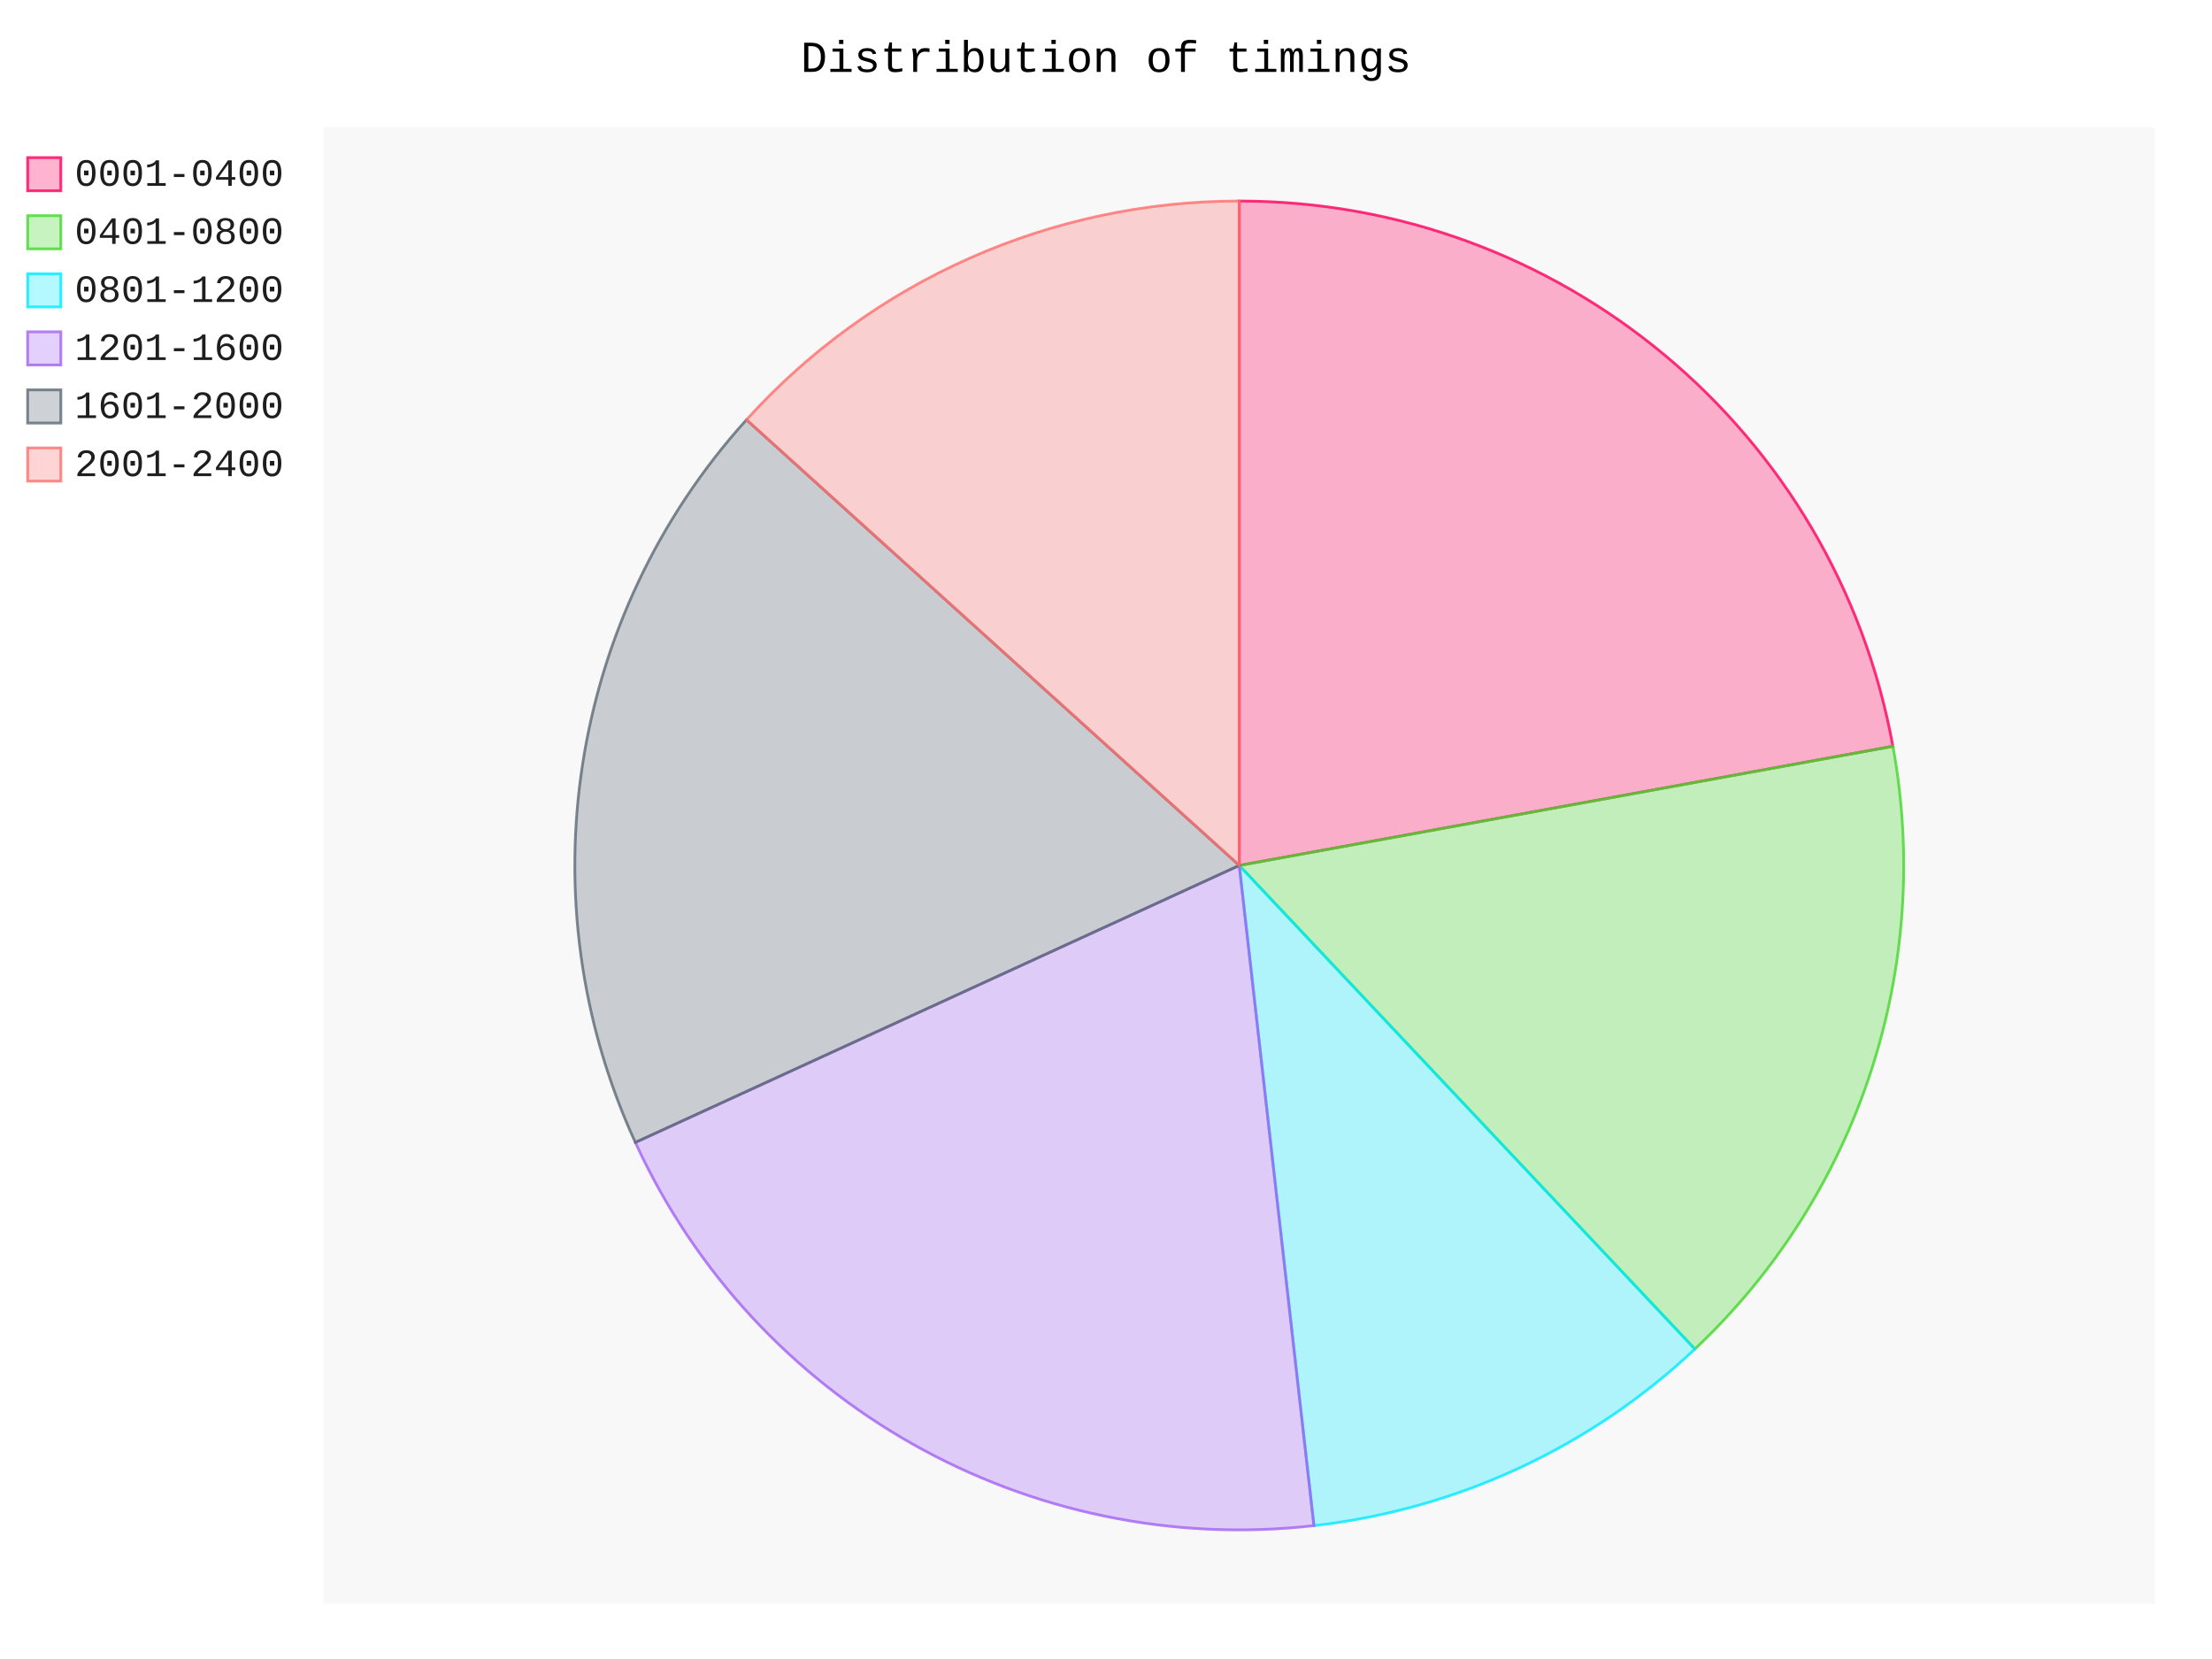
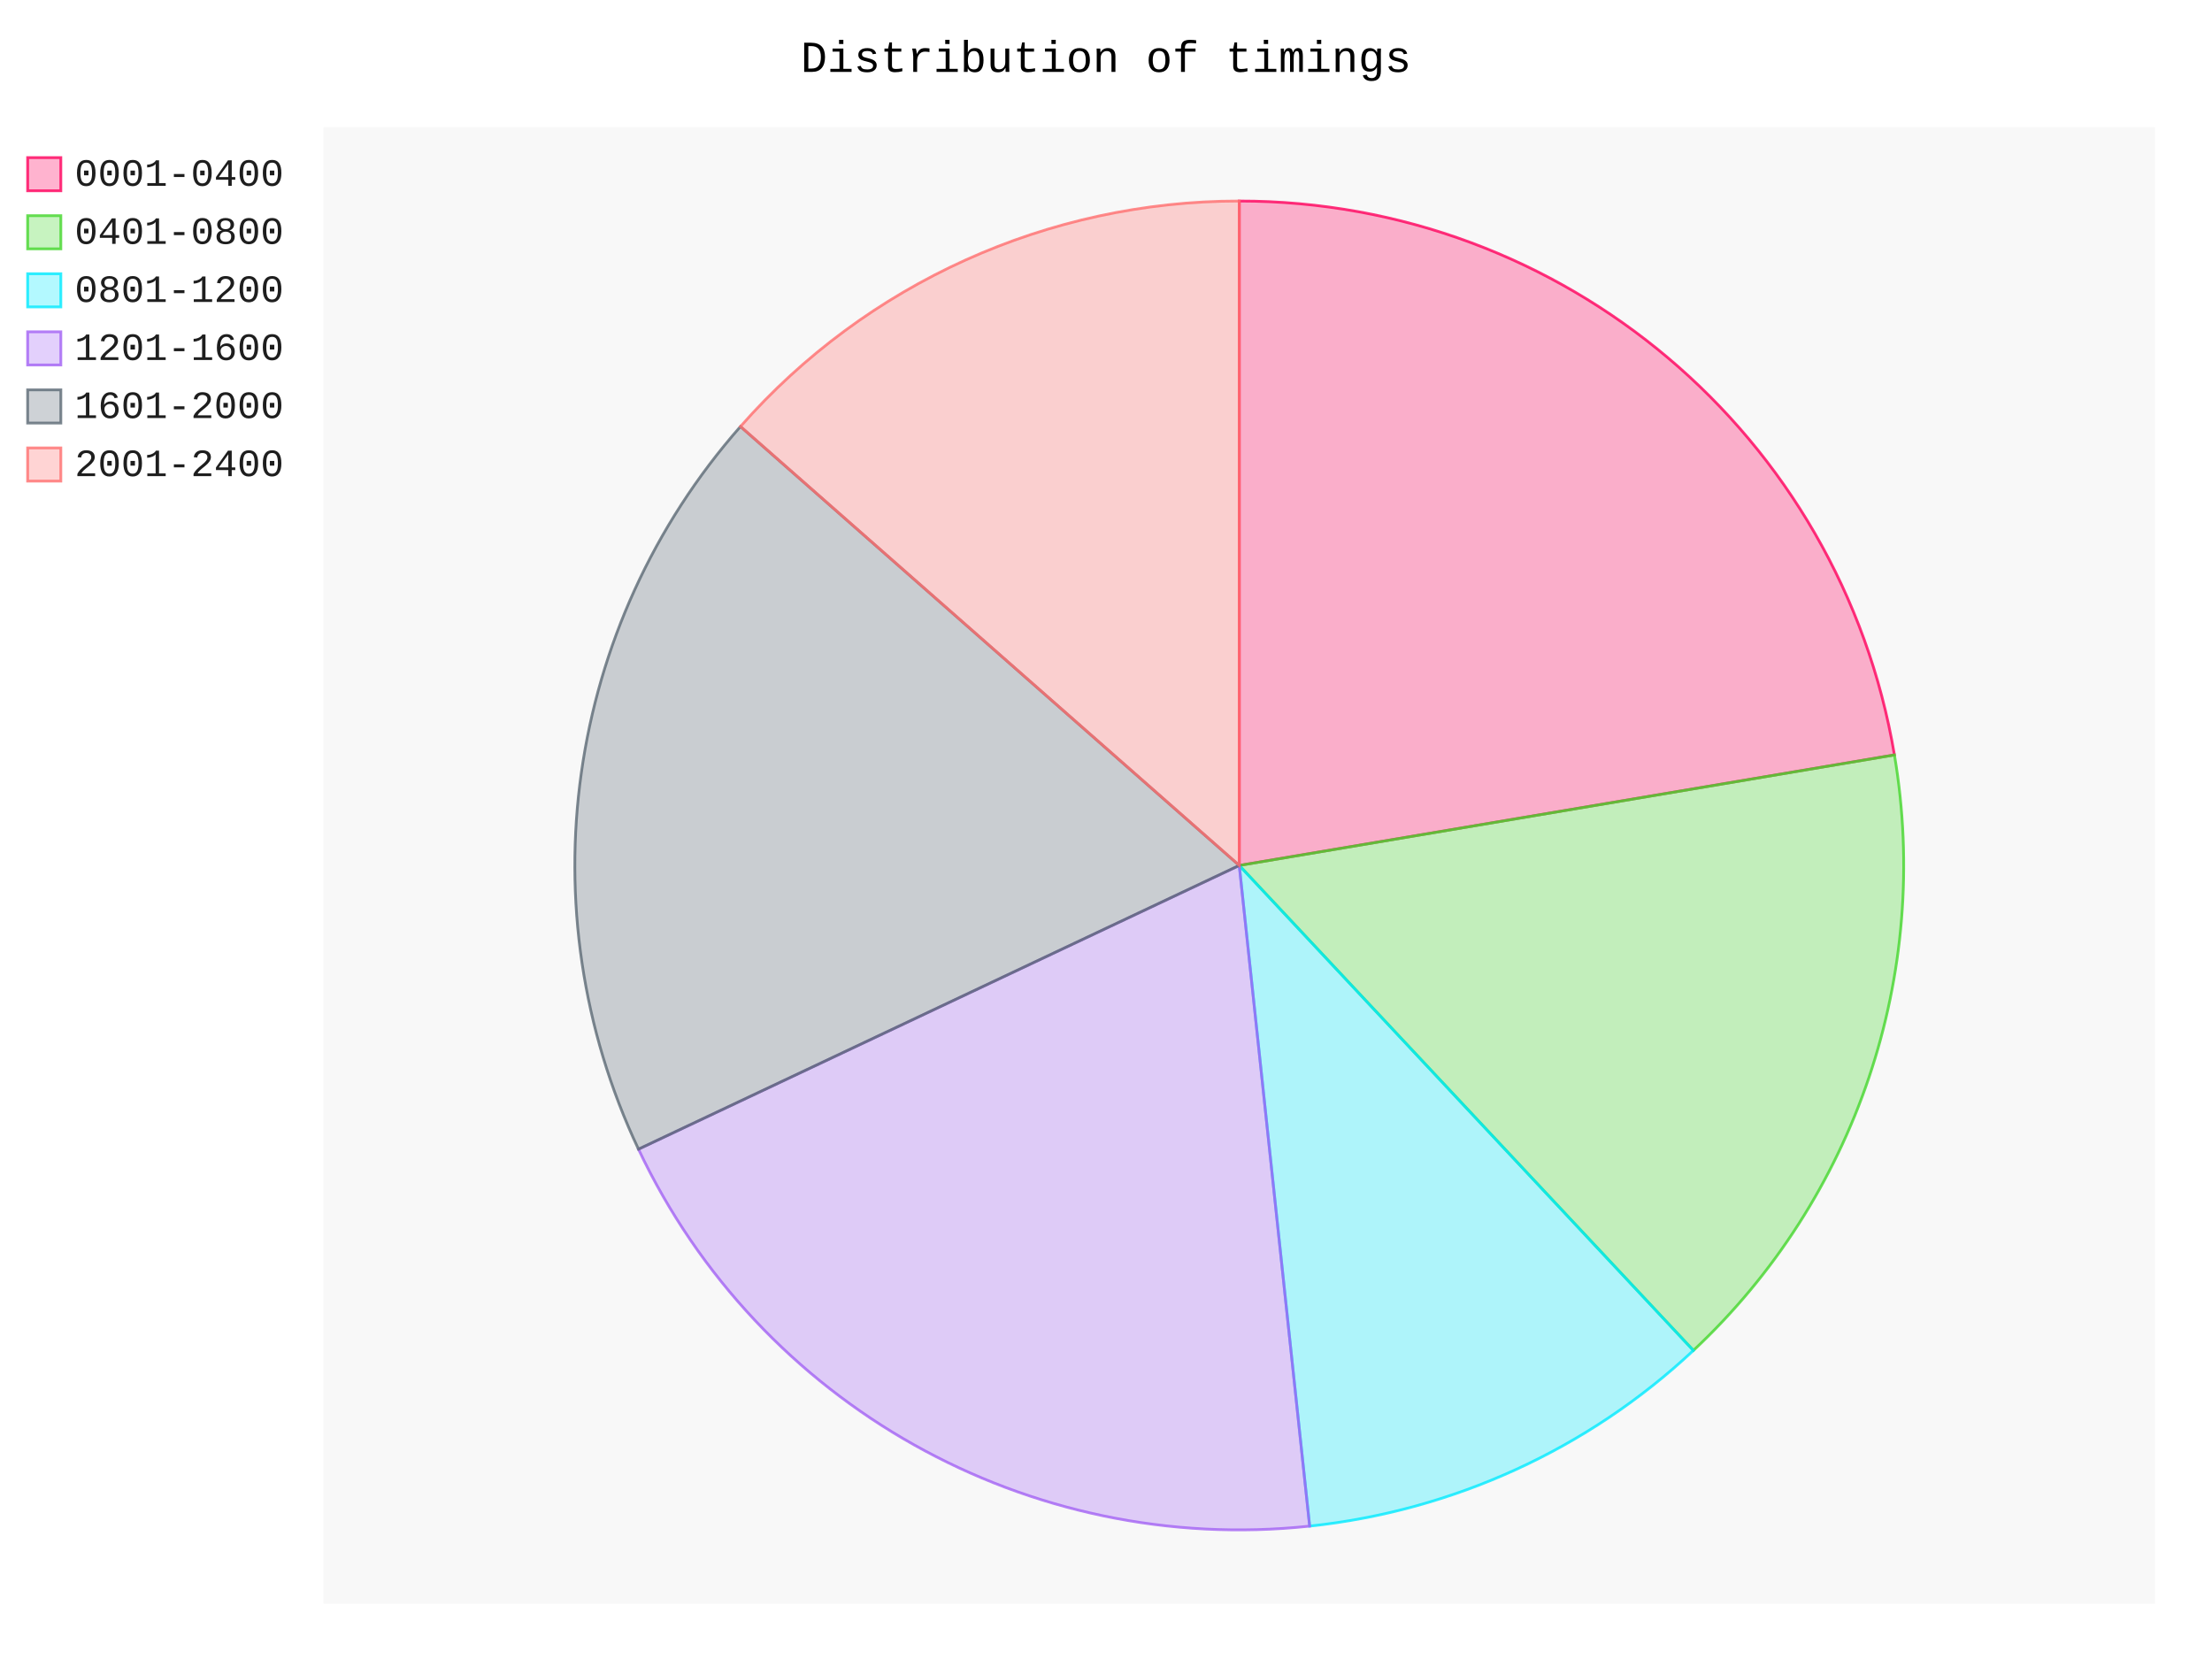
- <svg xmlns="http://www.w3.org/2000/svg" id="chart-2974d91d-49ce-4222-99ff-0126d19d6ea6" class="pygal-chart" viewBox="0 0 800 600">
+ <svg xmlns="http://www.w3.org/2000/svg" id="chart-2d927b27-ad67-4eae-b975-98dcfce0095e" class="pygal-chart" viewBox="0 0 800 600">
  <defs>
-     <style type="text/css">#chart-2974d91d-49ce-4222-99ff-0126d19d6ea6{-webkit-user-select:none;-webkit-font-smoothing:antialiased;font-family:Consolas,"Liberation Mono",Menlo,Courier,monospace}#chart-2974d91d-49ce-4222-99ff-0126d19d6ea6 .title{font-family:Consolas,"Liberation Mono",Menlo,Courier,monospace;font-size:16px}#chart-2974d91d-49ce-4222-99ff-0126d19d6ea6 .legends .legend text{font-family:Consolas,"Liberation Mono",Menlo,Courier,monospace;font-size:14px}#chart-2974d91d-49ce-4222-99ff-0126d19d6ea6 .axis text{font-family:Consolas,"Liberation Mono",Menlo,Courier,monospace;font-size:10px}#chart-2974d91d-49ce-4222-99ff-0126d19d6ea6 .axis text.major{font-family:Consolas,"Liberation Mono",Menlo,Courier,monospace;font-size:10px}#chart-2974d91d-49ce-4222-99ff-0126d19d6ea6 .text-overlay text.value{font-family:Consolas,"Liberation Mono",Menlo,Courier,monospace;font-size:16px}#chart-2974d91d-49ce-4222-99ff-0126d19d6ea6 .text-overlay text.label{font-family:Consolas,"Liberation Mono",Menlo,Courier,monospace;font-size:10px}#chart-2974d91d-49ce-4222-99ff-0126d19d6ea6 .tooltip{font-family:Consolas,"Liberation Mono",Menlo,Courier,monospace;font-size:14px}#chart-2974d91d-49ce-4222-99ff-0126d19d6ea6 text.no_data{font-family:Consolas,"Liberation Mono",Menlo,Courier,monospace;font-size:64px}
- #chart-2974d91d-49ce-4222-99ff-0126d19d6ea6{background-color:transparent}#chart-2974d91d-49ce-4222-99ff-0126d19d6ea6 path,#chart-2974d91d-49ce-4222-99ff-0126d19d6ea6 line,#chart-2974d91d-49ce-4222-99ff-0126d19d6ea6 rect,#chart-2974d91d-49ce-4222-99ff-0126d19d6ea6 circle{-webkit-transition:0.3s ease-out;-moz-transition:0.3s ease-out;transition:0.3s ease-out}#chart-2974d91d-49ce-4222-99ff-0126d19d6ea6 .graph &gt; .background{fill:transparent}#chart-2974d91d-49ce-4222-99ff-0126d19d6ea6 .plot &gt; .background{fill:#f8f8f8}#chart-2974d91d-49ce-4222-99ff-0126d19d6ea6 .graph{fill:rgba(30,30,30,1)}#chart-2974d91d-49ce-4222-99ff-0126d19d6ea6 text.no_data{fill:rgba(0,0,0,1)}#chart-2974d91d-49ce-4222-99ff-0126d19d6ea6 .title{fill:rgba(0,0,0,1)}#chart-2974d91d-49ce-4222-99ff-0126d19d6ea6 .legends .legend text{fill:rgba(30,30,30,1)}#chart-2974d91d-49ce-4222-99ff-0126d19d6ea6 .legends .legend:hover text{fill:rgba(0,0,0,1)}#chart-2974d91d-49ce-4222-99ff-0126d19d6ea6 .axis .line{stroke:rgba(0,0,0,1)}#chart-2974d91d-49ce-4222-99ff-0126d19d6ea6 .axis .guide.line{stroke:#aaa}#chart-2974d91d-49ce-4222-99ff-0126d19d6ea6 .axis .major.line{stroke:rgba(30,30,30,1)}#chart-2974d91d-49ce-4222-99ff-0126d19d6ea6 .axis text.major{fill:rgba(0,0,0,1)}#chart-2974d91d-49ce-4222-99ff-0126d19d6ea6 .axis.y .guides:hover .guide.line,#chart-2974d91d-49ce-4222-99ff-0126d19d6ea6 .line-graph .axis.x .guides:hover .guide.line,#chart-2974d91d-49ce-4222-99ff-0126d19d6ea6 .stackedline-graph .axis.x .guides:hover .guide.line,#chart-2974d91d-49ce-4222-99ff-0126d19d6ea6 .xy-graph .axis.x .guides:hover .guide.line{stroke:rgba(0,0,0,1)}#chart-2974d91d-49ce-4222-99ff-0126d19d6ea6 .axis .guides:hover text{fill:rgba(0,0,0,1)}#chart-2974d91d-49ce-4222-99ff-0126d19d6ea6 .reactive{fill-opacity:.3;stroke-opacity:.8;stroke-width:1}#chart-2974d91d-49ce-4222-99ff-0126d19d6ea6 .ci{stroke:rgba(30,30,30,1)}#chart-2974d91d-49ce-4222-99ff-0126d19d6ea6 .reactive.active,#chart-2974d91d-49ce-4222-99ff-0126d19d6ea6 .active .reactive{fill-opacity:.8;stroke-opacity:.95;stroke-width:4}#chart-2974d91d-49ce-4222-99ff-0126d19d6ea6 .ci .reactive.active{stroke-width:1.5}#chart-2974d91d-49ce-4222-99ff-0126d19d6ea6 .series text{fill:rgba(0,0,0,1)}#chart-2974d91d-49ce-4222-99ff-0126d19d6ea6 .tooltip rect{fill:#f8f8f8;stroke:rgba(0,0,0,1);-webkit-transition:opacity 0.3s ease-out;-moz-transition:opacity 0.3s ease-out;transition:opacity 0.3s ease-out}#chart-2974d91d-49ce-4222-99ff-0126d19d6ea6 .tooltip .label{fill:rgba(30,30,30,1)}#chart-2974d91d-49ce-4222-99ff-0126d19d6ea6 .tooltip .label{fill:rgba(30,30,30,1)}#chart-2974d91d-49ce-4222-99ff-0126d19d6ea6 .tooltip .legend{font-size:.8em;fill:#aaa}#chart-2974d91d-49ce-4222-99ff-0126d19d6ea6 .tooltip .x_label{font-size:.6em;fill:rgba(0,0,0,1)}#chart-2974d91d-49ce-4222-99ff-0126d19d6ea6 .tooltip .xlink{font-size:.5em;text-decoration:underline}#chart-2974d91d-49ce-4222-99ff-0126d19d6ea6 .tooltip .value{font-size:1.5em}#chart-2974d91d-49ce-4222-99ff-0126d19d6ea6 .bound{font-size:.5em}#chart-2974d91d-49ce-4222-99ff-0126d19d6ea6 .max-value{font-size:.75em;fill:#aaa}#chart-2974d91d-49ce-4222-99ff-0126d19d6ea6 .map-element{fill:#f8f8f8;stroke:#aaa !important}#chart-2974d91d-49ce-4222-99ff-0126d19d6ea6 .map-element .reactive{fill-opacity:inherit;stroke-opacity:inherit}#chart-2974d91d-49ce-4222-99ff-0126d19d6ea6 .color-0,#chart-2974d91d-49ce-4222-99ff-0126d19d6ea6 .color-0 a:visited{stroke:#ff005d;fill:#ff005d}#chart-2974d91d-49ce-4222-99ff-0126d19d6ea6 .color-1,#chart-2974d91d-49ce-4222-99ff-0126d19d6ea6 .color-1 a:visited{stroke:#44d62c;fill:#44d62c}#chart-2974d91d-49ce-4222-99ff-0126d19d6ea6 .color-2,#chart-2974d91d-49ce-4222-99ff-0126d19d6ea6 .color-2 a:visited{stroke:#00eaff;fill:#00eaff}#chart-2974d91d-49ce-4222-99ff-0126d19d6ea6 .color-3,#chart-2974d91d-49ce-4222-99ff-0126d19d6ea6 .color-3 a:visited{stroke:#a262f4;fill:#a262f4}#chart-2974d91d-49ce-4222-99ff-0126d19d6ea6 .color-4,#chart-2974d91d-49ce-4222-99ff-0126d19d6ea6 .color-4 a:visited{stroke:#5c6975;fill:#5c6975}#chart-2974d91d-49ce-4222-99ff-0126d19d6ea6 .color-5,#chart-2974d91d-49ce-4222-99ff-0126d19d6ea6 .color-5 a:visited{stroke:#ff6e6e;fill:#ff6e6e}#chart-2974d91d-49ce-4222-99ff-0126d19d6ea6 .text-overlay .color-0 text{fill:black}#chart-2974d91d-49ce-4222-99ff-0126d19d6ea6 .text-overlay .color-1 text{fill:black}#chart-2974d91d-49ce-4222-99ff-0126d19d6ea6 .text-overlay .color-2 text{fill:black}#chart-2974d91d-49ce-4222-99ff-0126d19d6ea6 .text-overlay .color-3 text{fill:black}#chart-2974d91d-49ce-4222-99ff-0126d19d6ea6 .text-overlay .color-4 text{fill:black}#chart-2974d91d-49ce-4222-99ff-0126d19d6ea6 .text-overlay .color-5 text{fill:black}
- #chart-2974d91d-49ce-4222-99ff-0126d19d6ea6 text.no_data{text-anchor:middle}#chart-2974d91d-49ce-4222-99ff-0126d19d6ea6 .guide.line{fill:none}#chart-2974d91d-49ce-4222-99ff-0126d19d6ea6 .centered{text-anchor:middle}#chart-2974d91d-49ce-4222-99ff-0126d19d6ea6 .title{text-anchor:middle}#chart-2974d91d-49ce-4222-99ff-0126d19d6ea6 .legends .legend text{fill-opacity:1}#chart-2974d91d-49ce-4222-99ff-0126d19d6ea6 .axis.x text{text-anchor:middle}#chart-2974d91d-49ce-4222-99ff-0126d19d6ea6 .axis.x:not(.web) text[transform]{text-anchor:start}#chart-2974d91d-49ce-4222-99ff-0126d19d6ea6 .axis.x:not(.web) text[transform].backwards{text-anchor:end}#chart-2974d91d-49ce-4222-99ff-0126d19d6ea6 .axis.y text{text-anchor:end}#chart-2974d91d-49ce-4222-99ff-0126d19d6ea6 .axis.y text[transform].backwards{text-anchor:start}#chart-2974d91d-49ce-4222-99ff-0126d19d6ea6 .axis.y2 text{text-anchor:start}#chart-2974d91d-49ce-4222-99ff-0126d19d6ea6 .axis.y2 text[transform].backwards{text-anchor:end}#chart-2974d91d-49ce-4222-99ff-0126d19d6ea6 .axis .guide.line{stroke-dasharray:4,4;stroke:#ccc}#chart-2974d91d-49ce-4222-99ff-0126d19d6ea6 .axis .major.guide.line{stroke-dasharray:6,6;stroke:#bbb}#chart-2974d91d-49ce-4222-99ff-0126d19d6ea6 .horizontal .axis.y .guide.line,#chart-2974d91d-49ce-4222-99ff-0126d19d6ea6 .horizontal .axis.y2 .guide.line,#chart-2974d91d-49ce-4222-99ff-0126d19d6ea6 .vertical .axis.x .guide.line{opacity:0}#chart-2974d91d-49ce-4222-99ff-0126d19d6ea6 .horizontal .axis.always_show .guide.line,#chart-2974d91d-49ce-4222-99ff-0126d19d6ea6 .vertical .axis.always_show .guide.line{opacity:1 !important}#chart-2974d91d-49ce-4222-99ff-0126d19d6ea6 .axis.y .guides:hover .guide.line,#chart-2974d91d-49ce-4222-99ff-0126d19d6ea6 .axis.y2 .guides:hover .guide.line,#chart-2974d91d-49ce-4222-99ff-0126d19d6ea6 .axis.x .guides:hover .guide.line{opacity:1}#chart-2974d91d-49ce-4222-99ff-0126d19d6ea6 .axis .guides:hover text{opacity:1}#chart-2974d91d-49ce-4222-99ff-0126d19d6ea6 .nofill{fill:none}#chart-2974d91d-49ce-4222-99ff-0126d19d6ea6 .subtle-fill{fill-opacity:.2}#chart-2974d91d-49ce-4222-99ff-0126d19d6ea6 .dot{stroke-width:1px;fill-opacity:1;stroke-opacity:1}#chart-2974d91d-49ce-4222-99ff-0126d19d6ea6 .dot.active{stroke-width:5px}#chart-2974d91d-49ce-4222-99ff-0126d19d6ea6 .dot.negative{fill:transparent}#chart-2974d91d-49ce-4222-99ff-0126d19d6ea6 text,#chart-2974d91d-49ce-4222-99ff-0126d19d6ea6 tspan{stroke:none !important}#chart-2974d91d-49ce-4222-99ff-0126d19d6ea6 .series text.active{opacity:1}#chart-2974d91d-49ce-4222-99ff-0126d19d6ea6 .tooltip rect{fill-opacity:.95;stroke-width:.5}#chart-2974d91d-49ce-4222-99ff-0126d19d6ea6 .tooltip text{fill-opacity:1}#chart-2974d91d-49ce-4222-99ff-0126d19d6ea6 .showable{visibility:hidden}#chart-2974d91d-49ce-4222-99ff-0126d19d6ea6 .showable.shown{visibility:visible}#chart-2974d91d-49ce-4222-99ff-0126d19d6ea6 .gauge-background{fill:rgba(240,240,240,1);stroke:none}#chart-2974d91d-49ce-4222-99ff-0126d19d6ea6 .bg-lines{stroke:transparent;stroke-width:2px}</style>
+     <style type="text/css">#chart-2d927b27-ad67-4eae-b975-98dcfce0095e{-webkit-user-select:none;-webkit-font-smoothing:antialiased;font-family:Consolas,"Liberation Mono",Menlo,Courier,monospace}#chart-2d927b27-ad67-4eae-b975-98dcfce0095e .title{font-family:Consolas,"Liberation Mono",Menlo,Courier,monospace;font-size:16px}#chart-2d927b27-ad67-4eae-b975-98dcfce0095e .legends .legend text{font-family:Consolas,"Liberation Mono",Menlo,Courier,monospace;font-size:14px}#chart-2d927b27-ad67-4eae-b975-98dcfce0095e .axis text{font-family:Consolas,"Liberation Mono",Menlo,Courier,monospace;font-size:10px}#chart-2d927b27-ad67-4eae-b975-98dcfce0095e .axis text.major{font-family:Consolas,"Liberation Mono",Menlo,Courier,monospace;font-size:10px}#chart-2d927b27-ad67-4eae-b975-98dcfce0095e .text-overlay text.value{font-family:Consolas,"Liberation Mono",Menlo,Courier,monospace;font-size:16px}#chart-2d927b27-ad67-4eae-b975-98dcfce0095e .text-overlay text.label{font-family:Consolas,"Liberation Mono",Menlo,Courier,monospace;font-size:10px}#chart-2d927b27-ad67-4eae-b975-98dcfce0095e .tooltip{font-family:Consolas,"Liberation Mono",Menlo,Courier,monospace;font-size:14px}#chart-2d927b27-ad67-4eae-b975-98dcfce0095e text.no_data{font-family:Consolas,"Liberation Mono",Menlo,Courier,monospace;font-size:64px}
+ #chart-2d927b27-ad67-4eae-b975-98dcfce0095e{background-color:transparent}#chart-2d927b27-ad67-4eae-b975-98dcfce0095e path,#chart-2d927b27-ad67-4eae-b975-98dcfce0095e line,#chart-2d927b27-ad67-4eae-b975-98dcfce0095e rect,#chart-2d927b27-ad67-4eae-b975-98dcfce0095e circle{-webkit-transition:0.3s ease-out;-moz-transition:0.3s ease-out;transition:0.3s ease-out}#chart-2d927b27-ad67-4eae-b975-98dcfce0095e .graph &gt; .background{fill:transparent}#chart-2d927b27-ad67-4eae-b975-98dcfce0095e .plot &gt; .background{fill:#f8f8f8}#chart-2d927b27-ad67-4eae-b975-98dcfce0095e .graph{fill:rgba(30,30,30,1)}#chart-2d927b27-ad67-4eae-b975-98dcfce0095e text.no_data{fill:rgba(0,0,0,1)}#chart-2d927b27-ad67-4eae-b975-98dcfce0095e .title{fill:rgba(0,0,0,1)}#chart-2d927b27-ad67-4eae-b975-98dcfce0095e .legends .legend text{fill:rgba(30,30,30,1)}#chart-2d927b27-ad67-4eae-b975-98dcfce0095e .legends .legend:hover text{fill:rgba(0,0,0,1)}#chart-2d927b27-ad67-4eae-b975-98dcfce0095e .axis .line{stroke:rgba(0,0,0,1)}#chart-2d927b27-ad67-4eae-b975-98dcfce0095e .axis .guide.line{stroke:#aaa}#chart-2d927b27-ad67-4eae-b975-98dcfce0095e .axis .major.line{stroke:rgba(30,30,30,1)}#chart-2d927b27-ad67-4eae-b975-98dcfce0095e .axis text.major{fill:rgba(0,0,0,1)}#chart-2d927b27-ad67-4eae-b975-98dcfce0095e .axis.y .guides:hover .guide.line,#chart-2d927b27-ad67-4eae-b975-98dcfce0095e .line-graph .axis.x .guides:hover .guide.line,#chart-2d927b27-ad67-4eae-b975-98dcfce0095e .stackedline-graph .axis.x .guides:hover .guide.line,#chart-2d927b27-ad67-4eae-b975-98dcfce0095e .xy-graph .axis.x .guides:hover .guide.line{stroke:rgba(0,0,0,1)}#chart-2d927b27-ad67-4eae-b975-98dcfce0095e .axis .guides:hover text{fill:rgba(0,0,0,1)}#chart-2d927b27-ad67-4eae-b975-98dcfce0095e .reactive{fill-opacity:.3;stroke-opacity:.8;stroke-width:1}#chart-2d927b27-ad67-4eae-b975-98dcfce0095e .ci{stroke:rgba(30,30,30,1)}#chart-2d927b27-ad67-4eae-b975-98dcfce0095e .reactive.active,#chart-2d927b27-ad67-4eae-b975-98dcfce0095e .active .reactive{fill-opacity:.8;stroke-opacity:.95;stroke-width:4}#chart-2d927b27-ad67-4eae-b975-98dcfce0095e .ci .reactive.active{stroke-width:1.5}#chart-2d927b27-ad67-4eae-b975-98dcfce0095e .series text{fill:rgba(0,0,0,1)}#chart-2d927b27-ad67-4eae-b975-98dcfce0095e .tooltip rect{fill:#f8f8f8;stroke:rgba(0,0,0,1);-webkit-transition:opacity 0.3s ease-out;-moz-transition:opacity 0.3s ease-out;transition:opacity 0.3s ease-out}#chart-2d927b27-ad67-4eae-b975-98dcfce0095e .tooltip .label{fill:rgba(30,30,30,1)}#chart-2d927b27-ad67-4eae-b975-98dcfce0095e .tooltip .label{fill:rgba(30,30,30,1)}#chart-2d927b27-ad67-4eae-b975-98dcfce0095e .tooltip .legend{font-size:.8em;fill:#aaa}#chart-2d927b27-ad67-4eae-b975-98dcfce0095e .tooltip .x_label{font-size:.6em;fill:rgba(0,0,0,1)}#chart-2d927b27-ad67-4eae-b975-98dcfce0095e .tooltip .xlink{font-size:.5em;text-decoration:underline}#chart-2d927b27-ad67-4eae-b975-98dcfce0095e .tooltip .value{font-size:1.5em}#chart-2d927b27-ad67-4eae-b975-98dcfce0095e .bound{font-size:.5em}#chart-2d927b27-ad67-4eae-b975-98dcfce0095e .max-value{font-size:.75em;fill:#aaa}#chart-2d927b27-ad67-4eae-b975-98dcfce0095e .map-element{fill:#f8f8f8;stroke:#aaa !important}#chart-2d927b27-ad67-4eae-b975-98dcfce0095e .map-element .reactive{fill-opacity:inherit;stroke-opacity:inherit}#chart-2d927b27-ad67-4eae-b975-98dcfce0095e .color-0,#chart-2d927b27-ad67-4eae-b975-98dcfce0095e .color-0 a:visited{stroke:#ff005d;fill:#ff005d}#chart-2d927b27-ad67-4eae-b975-98dcfce0095e .color-1,#chart-2d927b27-ad67-4eae-b975-98dcfce0095e .color-1 a:visited{stroke:#44d62c;fill:#44d62c}#chart-2d927b27-ad67-4eae-b975-98dcfce0095e .color-2,#chart-2d927b27-ad67-4eae-b975-98dcfce0095e .color-2 a:visited{stroke:#00eaff;fill:#00eaff}#chart-2d927b27-ad67-4eae-b975-98dcfce0095e .color-3,#chart-2d927b27-ad67-4eae-b975-98dcfce0095e .color-3 a:visited{stroke:#a262f4;fill:#a262f4}#chart-2d927b27-ad67-4eae-b975-98dcfce0095e .color-4,#chart-2d927b27-ad67-4eae-b975-98dcfce0095e .color-4 a:visited{stroke:#5c6975;fill:#5c6975}#chart-2d927b27-ad67-4eae-b975-98dcfce0095e .color-5,#chart-2d927b27-ad67-4eae-b975-98dcfce0095e .color-5 a:visited{stroke:#ff6e6e;fill:#ff6e6e}#chart-2d927b27-ad67-4eae-b975-98dcfce0095e .text-overlay .color-0 text{fill:black}#chart-2d927b27-ad67-4eae-b975-98dcfce0095e .text-overlay .color-1 text{fill:black}#chart-2d927b27-ad67-4eae-b975-98dcfce0095e .text-overlay .color-2 text{fill:black}#chart-2d927b27-ad67-4eae-b975-98dcfce0095e .text-overlay .color-3 text{fill:black}#chart-2d927b27-ad67-4eae-b975-98dcfce0095e .text-overlay .color-4 text{fill:black}#chart-2d927b27-ad67-4eae-b975-98dcfce0095e .text-overlay .color-5 text{fill:black}
+ #chart-2d927b27-ad67-4eae-b975-98dcfce0095e text.no_data{text-anchor:middle}#chart-2d927b27-ad67-4eae-b975-98dcfce0095e .guide.line{fill:none}#chart-2d927b27-ad67-4eae-b975-98dcfce0095e .centered{text-anchor:middle}#chart-2d927b27-ad67-4eae-b975-98dcfce0095e .title{text-anchor:middle}#chart-2d927b27-ad67-4eae-b975-98dcfce0095e .legends .legend text{fill-opacity:1}#chart-2d927b27-ad67-4eae-b975-98dcfce0095e .axis.x text{text-anchor:middle}#chart-2d927b27-ad67-4eae-b975-98dcfce0095e .axis.x:not(.web) text[transform]{text-anchor:start}#chart-2d927b27-ad67-4eae-b975-98dcfce0095e .axis.x:not(.web) text[transform].backwards{text-anchor:end}#chart-2d927b27-ad67-4eae-b975-98dcfce0095e .axis.y text{text-anchor:end}#chart-2d927b27-ad67-4eae-b975-98dcfce0095e .axis.y text[transform].backwards{text-anchor:start}#chart-2d927b27-ad67-4eae-b975-98dcfce0095e .axis.y2 text{text-anchor:start}#chart-2d927b27-ad67-4eae-b975-98dcfce0095e .axis.y2 text[transform].backwards{text-anchor:end}#chart-2d927b27-ad67-4eae-b975-98dcfce0095e .axis .guide.line{stroke-dasharray:4,4;stroke:#ccc}#chart-2d927b27-ad67-4eae-b975-98dcfce0095e .axis .major.guide.line{stroke-dasharray:6,6;stroke:#bbb}#chart-2d927b27-ad67-4eae-b975-98dcfce0095e .horizontal .axis.y .guide.line,#chart-2d927b27-ad67-4eae-b975-98dcfce0095e .horizontal .axis.y2 .guide.line,#chart-2d927b27-ad67-4eae-b975-98dcfce0095e .vertical .axis.x .guide.line{opacity:0}#chart-2d927b27-ad67-4eae-b975-98dcfce0095e .horizontal .axis.always_show .guide.line,#chart-2d927b27-ad67-4eae-b975-98dcfce0095e .vertical .axis.always_show .guide.line{opacity:1 !important}#chart-2d927b27-ad67-4eae-b975-98dcfce0095e .axis.y .guides:hover .guide.line,#chart-2d927b27-ad67-4eae-b975-98dcfce0095e .axis.y2 .guides:hover .guide.line,#chart-2d927b27-ad67-4eae-b975-98dcfce0095e .axis.x .guides:hover .guide.line{opacity:1}#chart-2d927b27-ad67-4eae-b975-98dcfce0095e .axis .guides:hover text{opacity:1}#chart-2d927b27-ad67-4eae-b975-98dcfce0095e .nofill{fill:none}#chart-2d927b27-ad67-4eae-b975-98dcfce0095e .subtle-fill{fill-opacity:.2}#chart-2d927b27-ad67-4eae-b975-98dcfce0095e .dot{stroke-width:1px;fill-opacity:1;stroke-opacity:1}#chart-2d927b27-ad67-4eae-b975-98dcfce0095e .dot.active{stroke-width:5px}#chart-2d927b27-ad67-4eae-b975-98dcfce0095e .dot.negative{fill:transparent}#chart-2d927b27-ad67-4eae-b975-98dcfce0095e text,#chart-2d927b27-ad67-4eae-b975-98dcfce0095e tspan{stroke:none !important}#chart-2d927b27-ad67-4eae-b975-98dcfce0095e .series text.active{opacity:1}#chart-2d927b27-ad67-4eae-b975-98dcfce0095e .tooltip rect{fill-opacity:.95;stroke-width:.5}#chart-2d927b27-ad67-4eae-b975-98dcfce0095e .tooltip text{fill-opacity:1}#chart-2d927b27-ad67-4eae-b975-98dcfce0095e .showable{visibility:hidden}#chart-2d927b27-ad67-4eae-b975-98dcfce0095e .showable.shown{visibility:visible}#chart-2d927b27-ad67-4eae-b975-98dcfce0095e .gauge-background{fill:rgba(240,240,240,1);stroke:none}#chart-2d927b27-ad67-4eae-b975-98dcfce0095e .bg-lines{stroke:transparent;stroke-width:2px}</style>
  </defs>
  <g class="graph pie-graph vertical">
    <rect x="0" y="0" width="800" height="600" class="background" />
    <g transform="translate(117, 46)" class="plot">
      <rect x="0" y="0" width="662.4" height="534" class="background" />
      <g class="series serie-0 color-0">
        <g class="slices">
          <g class="slice">
-             <path d="M331.2 26.7 A240.3 240.3 0 0 1 567.603 223.9 L331.2 267 A0 0 0 0 0 331.2 267 z" class="slice reactive tooltip-trigger" />
+             <path d="M331.2 26.7 A240.3 240.3 0 0 1 568.151 227.023 L331.2 267 A0 0 0 0 0 331.2 267 z" class="slice reactive tooltip-trigger" />
          </g>
        </g>
      </g>
      <g class="series serie-1 color-1">
        <g class="slices">
          <g class="slice">
-             <path d="M567.603 223.9 A240.3 240.3 0 0 1 495.982 441.902 L331.2 267 A0 0 0 0 0 331.2 267 z" class="slice reactive tooltip-trigger" />
+             <path d="M568.151 227.023 A240.3 240.3 0 0 1 495.441 442.411 L331.2 267 A0 0 0 0 0 331.2 267 z" class="slice reactive tooltip-trigger" />
          </g>
        </g>
      </g>
      <g class="series serie-2 color-2">
        <g class="slices">
          <g class="slice">
-             <path d="M495.982 441.902 A240.3 240.3 0 0 1 358.202 505.778 L331.2 267 A0 0 0 0 0 331.2 267 z" class="slice reactive tooltip-trigger" />
+             <path d="M495.441 442.411 A240.3 240.3 0 0 1 356.659 505.948 L331.2 267 A0 0 0 0 0 331.2 267 z" class="slice reactive tooltip-trigger" />
          </g>
        </g>
      </g>
      <g class="series serie-3 color-3">
        <g class="slices">
          <g class="slice">
-             <path d="M358.202 505.778 A240.3 240.3 0 0 1 112.779 367.181 L331.2 267 A0 0 0 0 0 331.2 267 z" class="slice reactive tooltip-trigger" />
+             <path d="M356.659 505.948 A240.3 240.3 0 0 1 113.913 369.618 L331.2 267 A0 0 0 0 0 331.2 267 z" class="slice reactive tooltip-trigger" />
          </g>
        </g>
      </g>
      <g class="series serie-4 color-4">
        <g class="slices">
          <g class="slice">
-             <path d="M112.779 367.181 A240.3 240.3 0 0 1 152.973 105.82 L331.2 267 A0 0 0 0 0 331.2 267 z" class="slice reactive tooltip-trigger" />
+             <path d="M113.913 369.618 A240.3 240.3 0 0 1 150.8 108.255 L331.2 267 A0 0 0 0 0 331.2 267 z" class="slice reactive tooltip-trigger" />
          </g>
        </g>
      </g>
      <g class="series serie-5 color-5">
        <g class="slices">
          <g class="slice">
-             <path d="M152.973 105.82 A240.3 240.3 0 0 1 331.2 26.7 L331.2 267 A0 0 0 0 0 331.2 267 z" class="slice reactive tooltip-trigger" />
+             <path d="M150.8 108.255 A240.3 240.3 0 0 1 331.2 26.7 L331.2 267 A0 0 0 0 0 331.2 267 z" class="slice reactive tooltip-trigger" />
          </g>
        </g>
      </g>
    </g>
    <g class="titles">
      <text x="400.0" y="26" class="title plot_title">Distribution of timings</text>
    </g>
    <g transform="translate(117, 46)" class="plot overlay">
      <g class="series serie-0 color-0" />
      <g class="series serie-1 color-1" />
      <g class="series serie-2 color-2" />
      <g class="series serie-3 color-3" />
      <g class="series serie-4 color-4" />
      <g class="series serie-5 color-5" />
    </g>
    <g transform="translate(117, 46)" class="plot text-overlay">
      <g class="series serie-0 color-0" />
      <g class="series serie-1 color-1" />
      <g class="series serie-2 color-2" />
      <g class="series serie-3 color-3" />
      <g class="series serie-4 color-4" />
      <g class="series serie-5 color-5" />
    </g>
    <g transform="translate(117, 46)" class="plot tooltip-overlay">
      <g transform="translate(0 0)" style="opacity: 0" class="tooltip">
        <rect rx="0" ry="0" width="0" height="0" class="tooltip-box" />
        <g class="text" />
      </g>
    </g>
    <g transform="translate(10, 56)" class="legends">
      <g id="activate-serie-0" class="legend reactive activate-serie">
        <rect x="0.0" y="1.0" width="12" height="12" class="color-0 reactive" />
        <text x="17.0" y="11.2">0001-0400</text>
      </g>
      <g id="activate-serie-1" class="legend reactive activate-serie">
        <rect x="0.0" y="22.0" width="12" height="12" class="color-1 reactive" />
        <text x="17.0" y="32.2">0401-0800</text>
      </g>
      <g id="activate-serie-2" class="legend reactive activate-serie">
        <rect x="0.0" y="43.0" width="12" height="12" class="color-2 reactive" />
        <text x="17.0" y="53.2">0801-1200</text>
      </g>
      <g id="activate-serie-3" class="legend reactive activate-serie">
        <rect x="0.0" y="64.0" width="12" height="12" class="color-3 reactive" />
        <text x="17.0" y="74.2">1201-1600</text>
      </g>
      <g id="activate-serie-4" class="legend reactive activate-serie">
        <rect x="0.0" y="85.0" width="12" height="12" class="color-4 reactive" />
        <text x="17.0" y="95.2">1601-2000</text>
      </g>
      <g id="activate-serie-5" class="legend reactive activate-serie">
        <rect x="0.0" y="106.0" width="12" height="12" class="color-5 reactive" />
        <text x="17.0" y="116.2">2001-2400</text>
      </g>
    </g>
    <g transform="translate(790, 56)" class="legends" />
  </g>
</svg>
